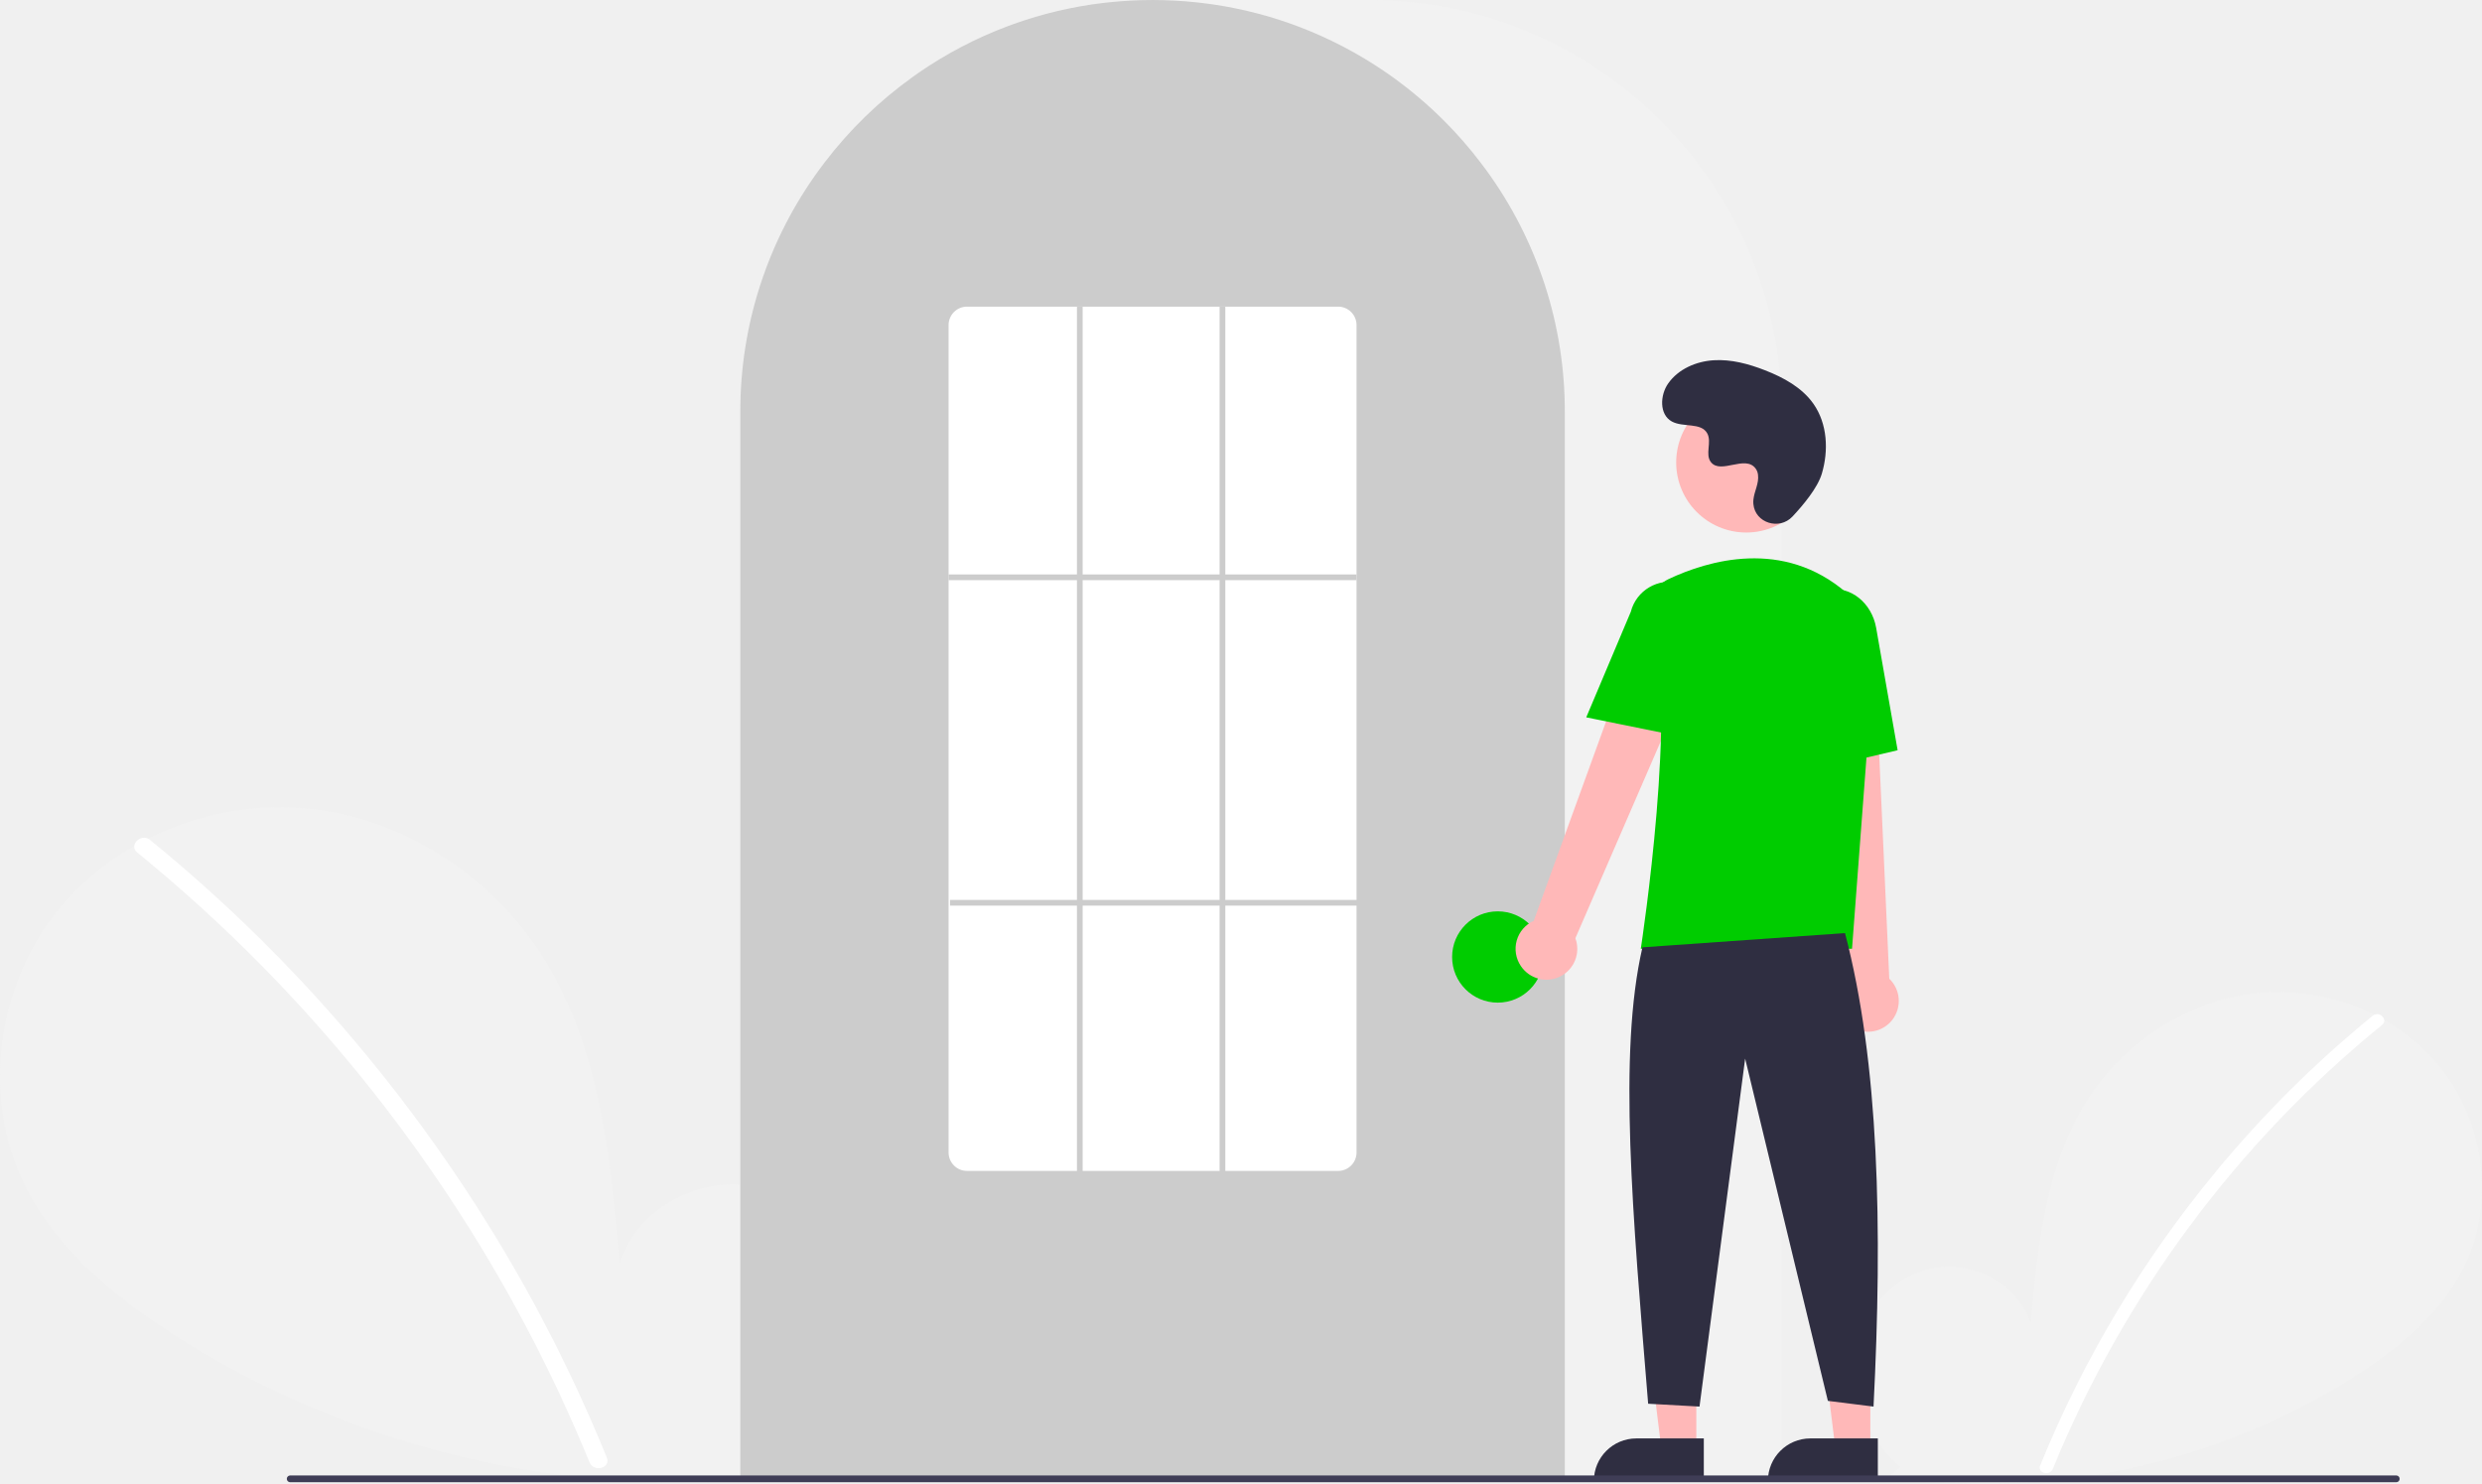
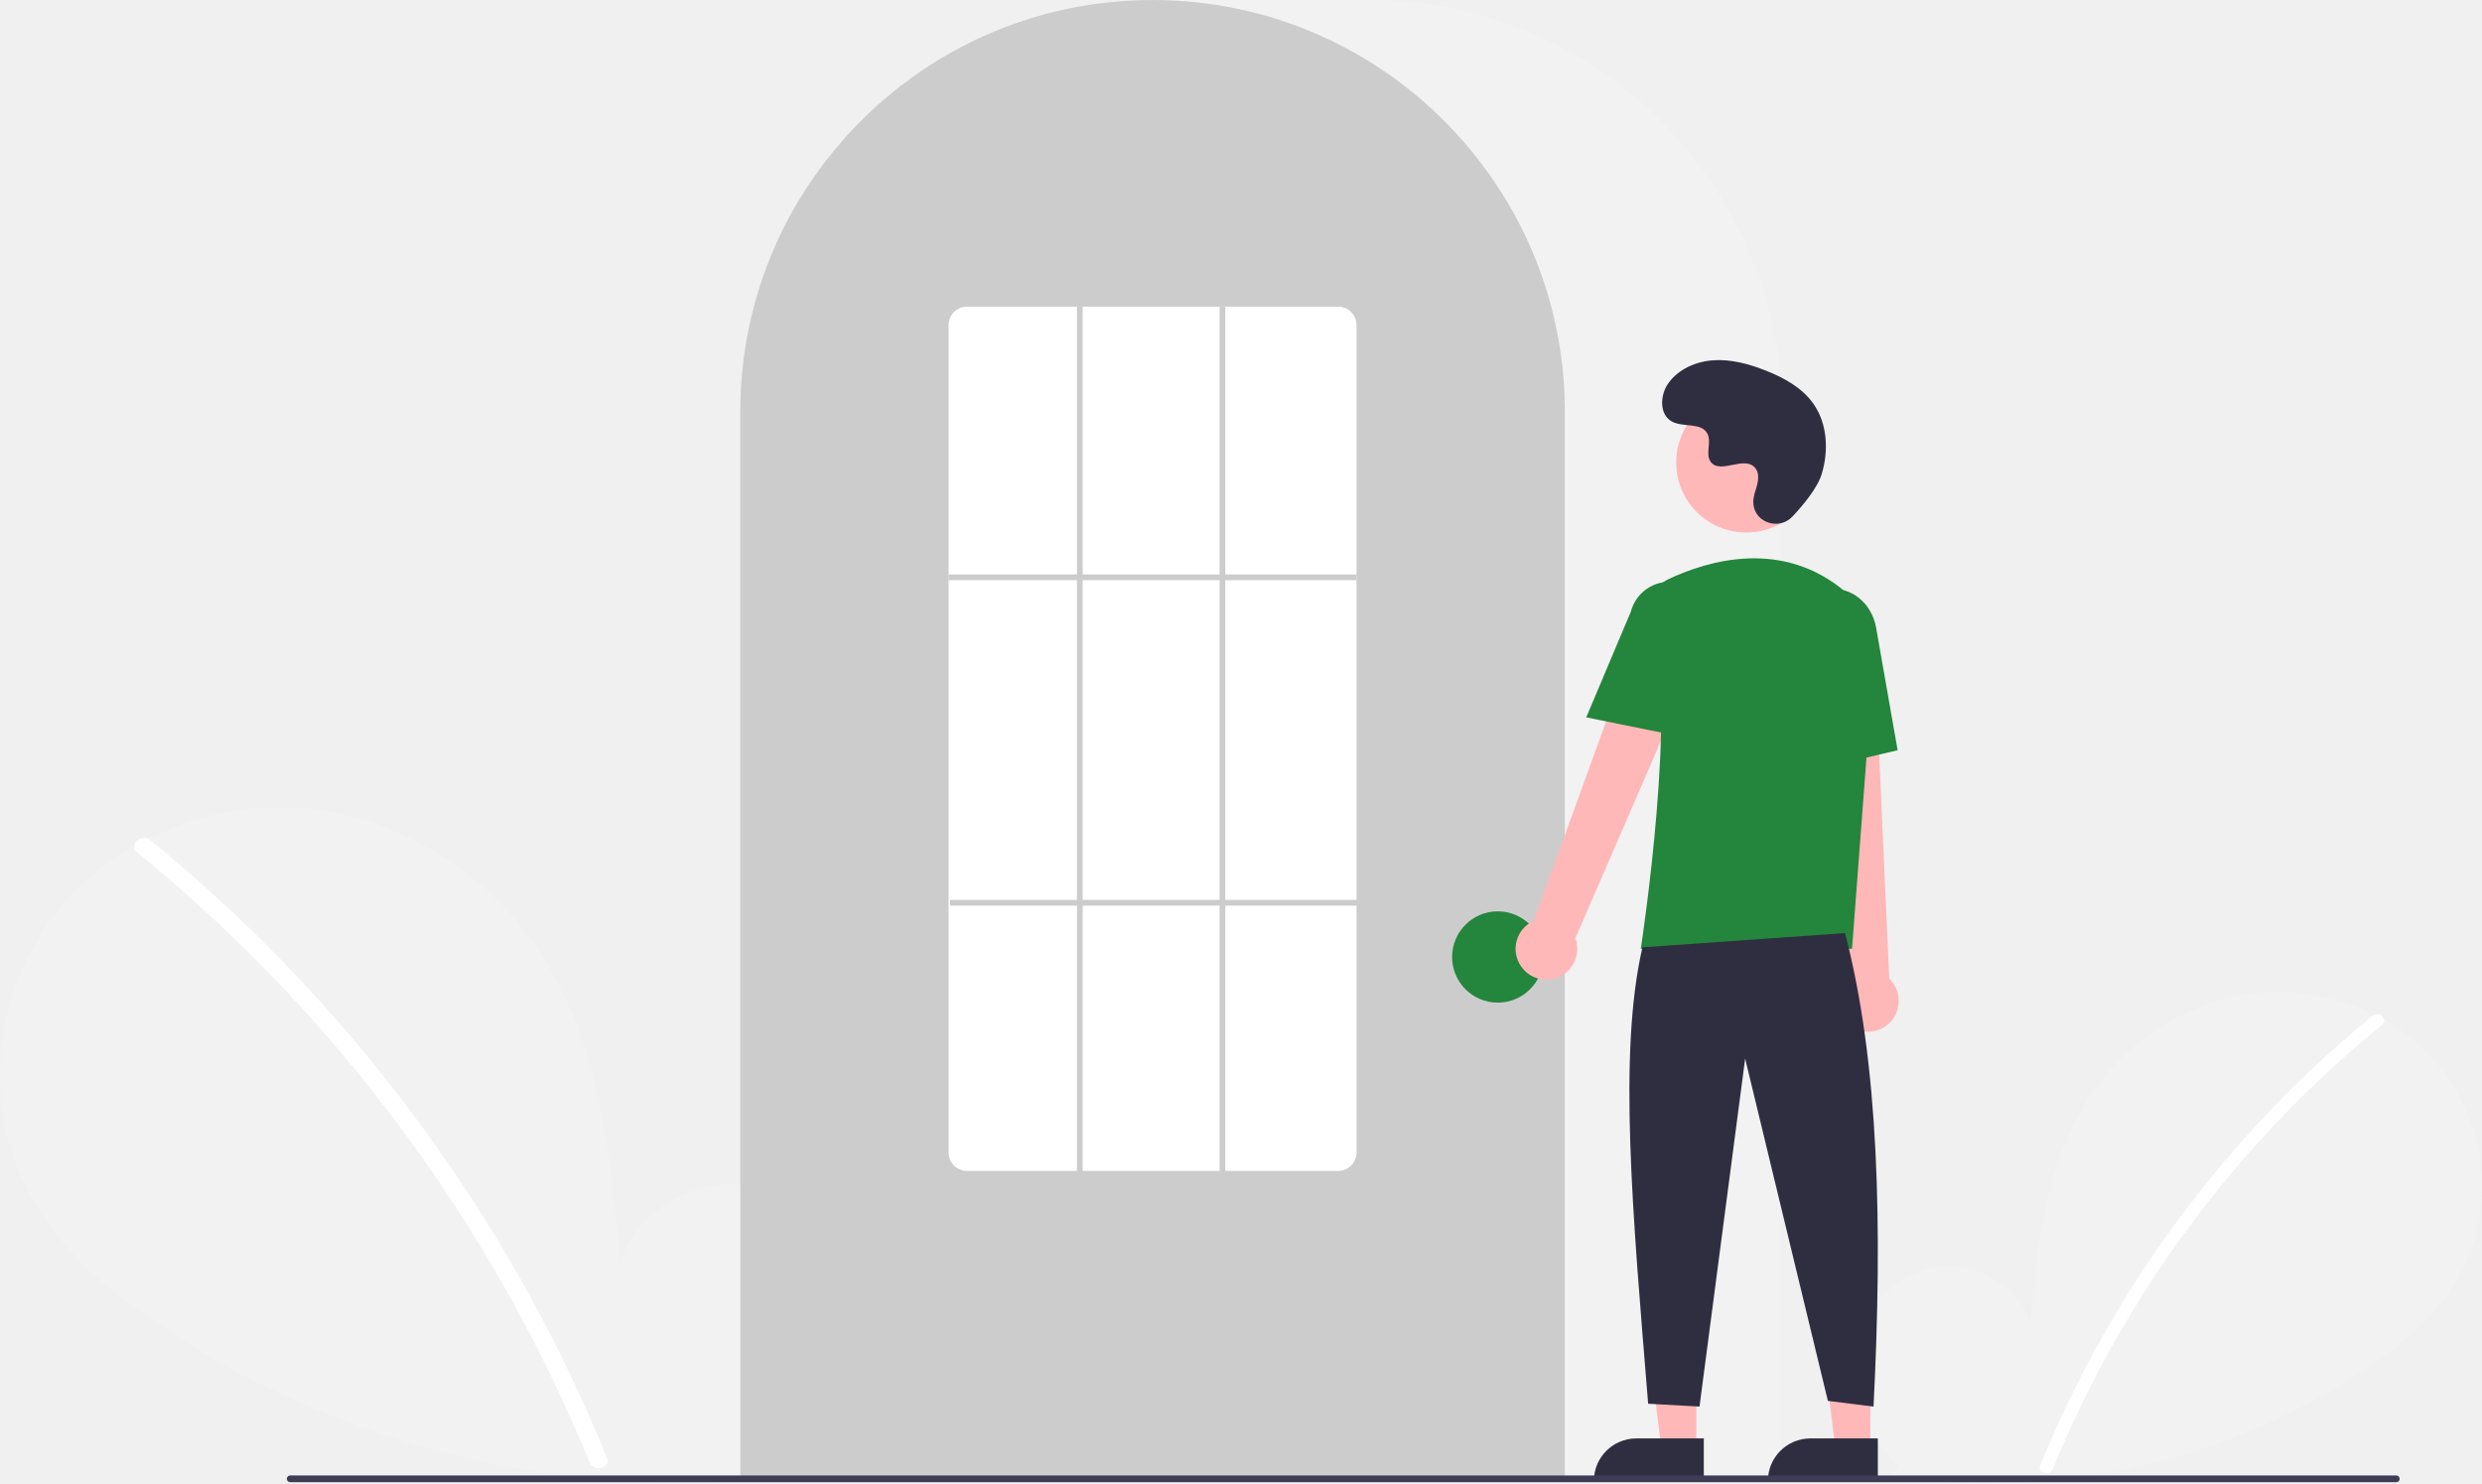
<svg xmlns="http://www.w3.org/2000/svg" id="b368e7d6-7c4a-408c-9a35-0514749a7e1a" data-name="Layer 1" width="870" height="520.139" viewBox="0 0 870 520.139">
  <path d="M831.092,704.187c-11.138-9.412-17.904-24.28-16.13-38.754s12.764-27.78,27.018-30.854,30.504,5.435,34.834,19.359c2.383-26.846,5.129-54.818,19.402-77.68,12.924-20.701,35.309-35.514,59.569-38.164s49.803,7.359,64.933,26.507,18.835,46.985,8.238,68.969c-7.806,16.195-22.188,28.247-37.257,38.052a240.452,240.452,0,0,1-164.454,35.977Z" transform="translate(-165 -189.9307)" fill="#f2f2f2" />
  <path d="M996.728,546.01a393.414,393.414,0,0,0-54.826,54.442,394.561,394.561,0,0,0-61.752,103.194c-1.112,2.725,3.313,3.911,4.412,1.216A392.342,392.342,0,0,1,999.963,549.245c2.284-1.86-.97-5.08-3.236-3.236Z" transform="translate(-165 -189.9307)" fill="#fff" />
  <path d="M445.067,701.63c15.299-12.927,24.591-33.348,22.154-53.228s-17.531-38.156-37.11-42.377-41.897,7.464-47.844,26.59c-3.273-36.873-7.044-75.292-26.648-106.693-17.751-28.433-48.497-48.778-81.818-52.418s-68.404,10.107-89.185,36.407-25.869,64.535-11.315,94.729c10.722,22.243,30.475,38.797,51.172,52.264,66.03,42.965,147.939,60.884,225.877,49.415" transform="translate(-165 -189.9307)" fill="#f2f2f2" />
  <path d="M217.567,484.373a540.355,540.355,0,0,1,75.304,74.777A548.076,548.076,0,0,1,352.257,647.04a545.835,545.835,0,0,1,25.43,53.846c1.527,3.743-4.55,5.372-6.06,1.671a536.36,536.36,0,0,0-49.009-92.727A539.734,539.734,0,0,0,256.889,528.632a538.441,538.441,0,0,0-43.766-39.815c-3.138-2.555,1.332-6.978,4.444-4.444Z" transform="translate(-165 -189.9307)" fill="#fff" />
  <path d="M789.5,708.931h-365v-374.5c0-79.678,64.822-144.5,144.5-144.5h76c79.677,0,144.5,64.822,144.5,144.5Z" transform="translate(-165 -189.9307)" fill="#f2f2f2" />
  <path d="M713.5,708.931h-289v-374.5a143.382,143.382,0,0,1,27.596-84.944c.664-.905,1.326-1.798,2.009-2.681a144.466,144.466,0,0,1,30.754-29.851c.66-.48,1.322-.952,1.994-1.423a144.16,144.16,0,0,1,31.472-16.459c.661-.25,1.334-.501,2.007-.742a144.02,144.02,0,0,1,31.108-7.336c.658-.09,1.333-.16,2.008-.23a146.288,146.288,0,0,1,31.105,0c.673.07,1.349.141,2.014.231a143.995,143.995,0,0,1,31.1,7.335c.673.241,1.346.492,2.009.743a143.799,143.799,0,0,1,31.106,16.216c.672.461,1.344.933,2.006,1.405a145.987,145.987,0,0,1,18.384,15.564,144.305,144.305,0,0,1,12.724,14.551c.681.88,1.343,1.773,2.005,2.677A143.382,143.382,0,0,1,713.5,334.431Z" transform="translate(-165 -189.9307)" fill="#ccc" />
-   <circle cx="525" cy="335.5" r="16" fill="#00cc00" />
+   <circle cx="525" cy="335.5" r="16" fill="#24853c" />
  <polygon points="594.599 507.783 582.339 507.783 576.506 460.495 594.601 460.496 594.599 507.783" fill="#ffb8b8" />
  <path d="M573.582,504.28h23.644a0,0,0,0,1,0,0v14.887a0,0,0,0,1,0,0H558.695a0,0,0,0,1,0,0v0a14.887,14.887,0,0,1,14.887-14.887Z" fill="#2f2e41" />
  <polygon points="655.599 507.783 643.339 507.783 637.506 460.495 655.601 460.496 655.599 507.783" fill="#ffb8b8" />
  <path d="M634.582,504.28h23.644a0,0,0,0,1,0,0v14.887a0,0,0,0,1,0,0H619.695a0,0,0,0,1,0,0v0a14.887,14.887,0,0,1,14.887-14.887Z" fill="#2f2e41" />
  <path d="M698.098,528.6a10.743,10.743,0,0,1,4.511-15.843l41.676-114.867L764.791,409.082,717.206,518.853a10.801,10.801,0,0,1-19.109,9.748Z" transform="translate(-165 -189.9307)" fill="#ffb8b8" />
  <path d="M814.336,550.184a10.743,10.743,0,0,1-2.893-16.217L798.533,412.458l23.338,1.066L827.236,533.045a10.801,10.801,0,0,1-12.9,17.139Z" transform="translate(-165 -189.9307)" fill="#ffb8b8" />
  <circle cx="612.106" cy="162.123" r="24.561" fill="#ffb8b8" />
-   <path d="M814.18,522.549H740.133l.089-.576c.133-.861,13.197-86.439,3.562-114.436a11.813,11.813,0,0,1,6.069-14.584h0c13.772-6.485,40.208-14.471,62.52,4.909a28.234,28.234,0,0,1,9.459,23.396Z" transform="translate(-165 -189.9307)" fill="#00cc00" />
-   <path d="M754.354,448.181,721.018,441.418l15.626-37.03a13.997,13.997,0,0,1,27.106,6.998Z" transform="translate(-165 -189.9307)" fill="#00cc00" />
-   <path d="M797.05,460.739l-2.004-45.941c-1.52-8.636,3.424-16.8,11.027-18.135,7.605-1.33,15.032,4.66,16.558,13.36l7.533,42.928Z" transform="translate(-165 -189.9307)" fill="#00cc00" />
+   <path d="M814.18,522.549H740.133l.089-.576c.133-.861,13.197-86.439,3.562-114.436a11.813,11.813,0,0,1,6.069-14.584h0c13.772-6.485,40.208-14.471,62.52,4.909a28.234,28.234,0,0,1,9.459,23.396Z" transform="translate(-165 -189.9307)" fill="#24853c" />
+   <path d="M754.354,448.181,721.018,441.418l15.626-37.03a13.997,13.997,0,0,1,27.106,6.998Z" transform="translate(-165 -189.9307)" fill="#24853c" />
+   <path d="M797.05,460.739l-2.004-45.941c-1.52-8.636,3.424-16.8,11.027-18.135,7.605-1.33,15.032,4.66,16.558,13.36l7.533,42.928Z" transform="translate(-165 -189.9307)" fill="#24853c" />
  <path d="M811.716,517.049c11.915,45.377,13.214,103.069,10,166l-16-2-29-120-16,122-18-1c-5.377-66.03-10.613-122.715-2-160Z" transform="translate(-165 -189.9307)" fill="#2f2e41" />
  <path d="M793.289,371.035c-4.582,4.881-13.091,2.261-13.688-4.407a8.055,8.055,0,0,1,.01-1.556c.308-2.954,2.015-5.635,1.606-8.754a4.59,4.59,0,0,0-.84-2.149c-3.651-4.889-12.222,2.187-15.668-2.239-2.113-2.714.371-6.987-1.251-10.021-2.14-4.004-8.479-2.029-12.454-4.221-4.423-2.439-4.158-9.225-1.247-13.353,3.551-5.034,9.776-7.72,15.923-8.107s12.253,1.275,17.992,3.511c6.521,2.541,12.988,6.054,17.001,11.788,4.88,6.973,5.35,16.348,2.909,24.502C802.098,360.99,797.031,367.049,793.289,371.035Z" transform="translate(-165 -189.9307)" fill="#2f2e41" />
  <path d="M1004.982,709.574h-738.294a1.191,1.191,0,0,1,0-2.381h738.294a1.191,1.191,0,0,1,0,2.381Z" transform="translate(-165 -189.9307)" fill="#3f3d56" />
  <path d="M634,600.431H504a6.465,6.465,0,0,1-6.5-6.415V303.846a6.465,6.465,0,0,1,6.5-6.415H634a6.465,6.465,0,0,1,6.5,6.415V594.015A6.465,6.465,0,0,1,634,600.431Z" transform="translate(-165 -189.9307)" fill="#fff" />
  <rect x="332.5" y="201.39" width="143" height="2" fill="#ccc" />
  <rect x="333" y="315.5" width="143" height="2" fill="#ccc" />
  <rect x="377.5" y="107.5" width="2" height="304" fill="#ccc" />
  <rect x="427.5" y="107.5" width="2" height="304" fill="#ccc" />
</svg>
